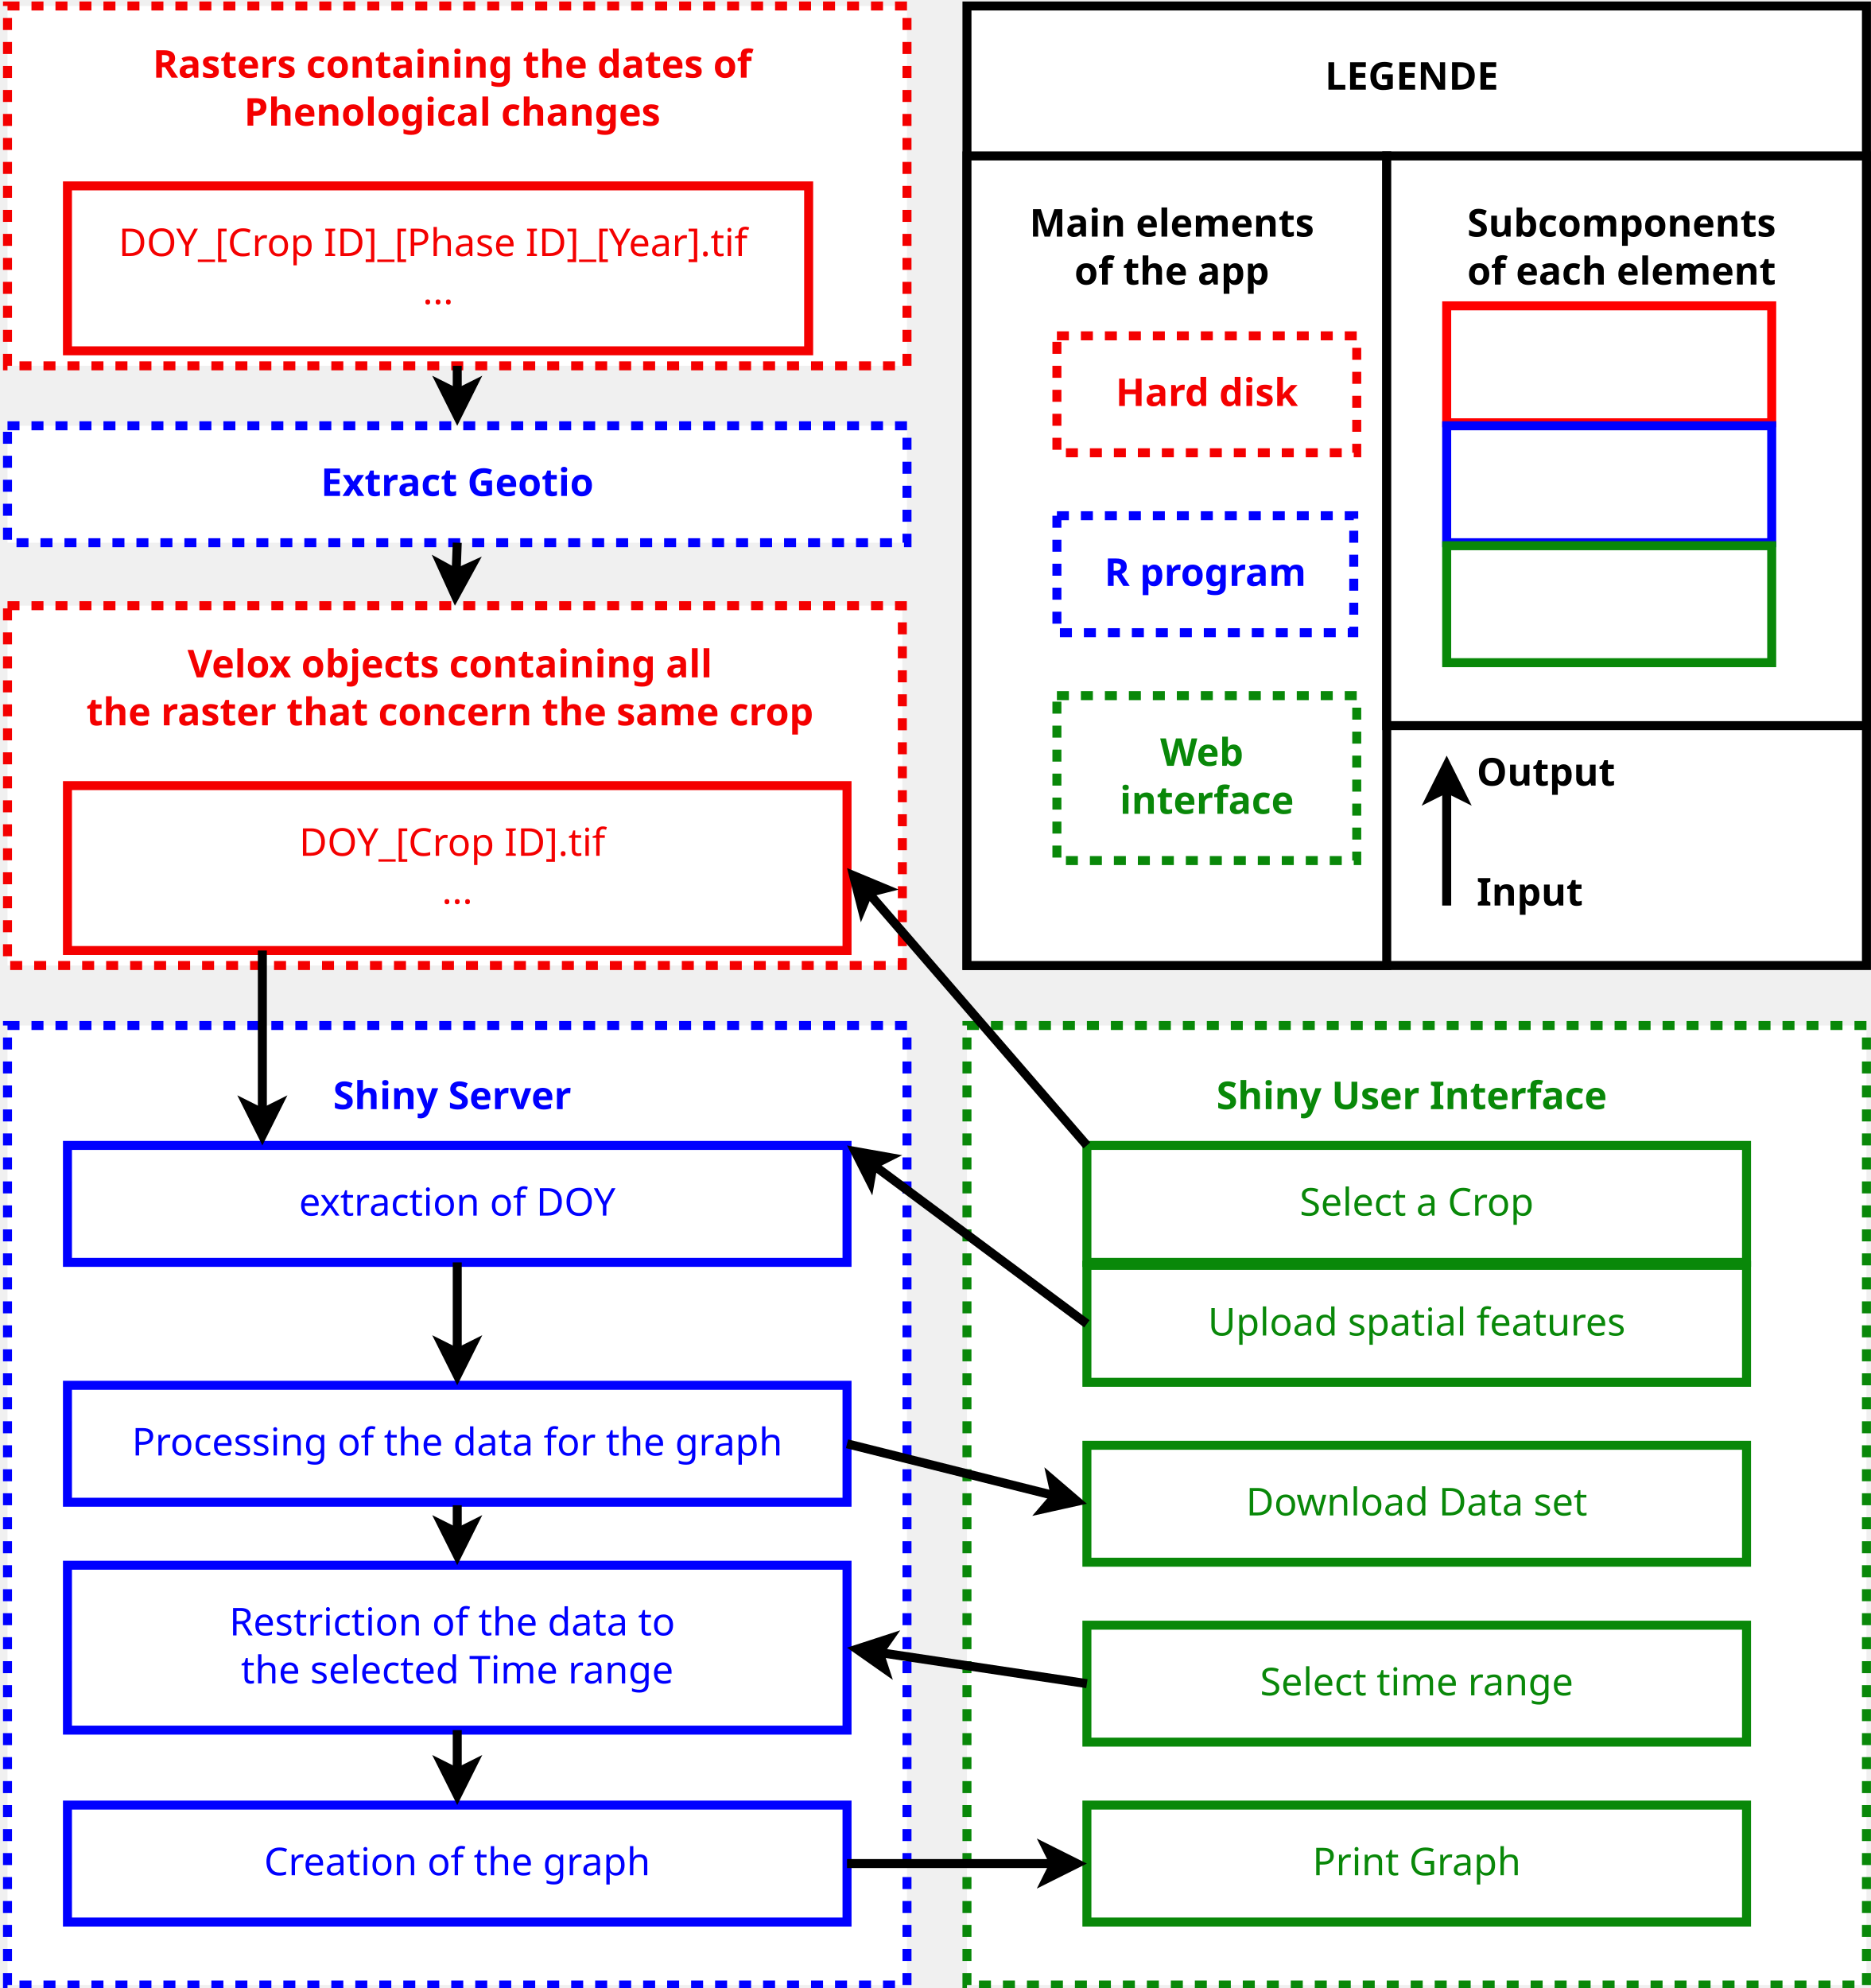
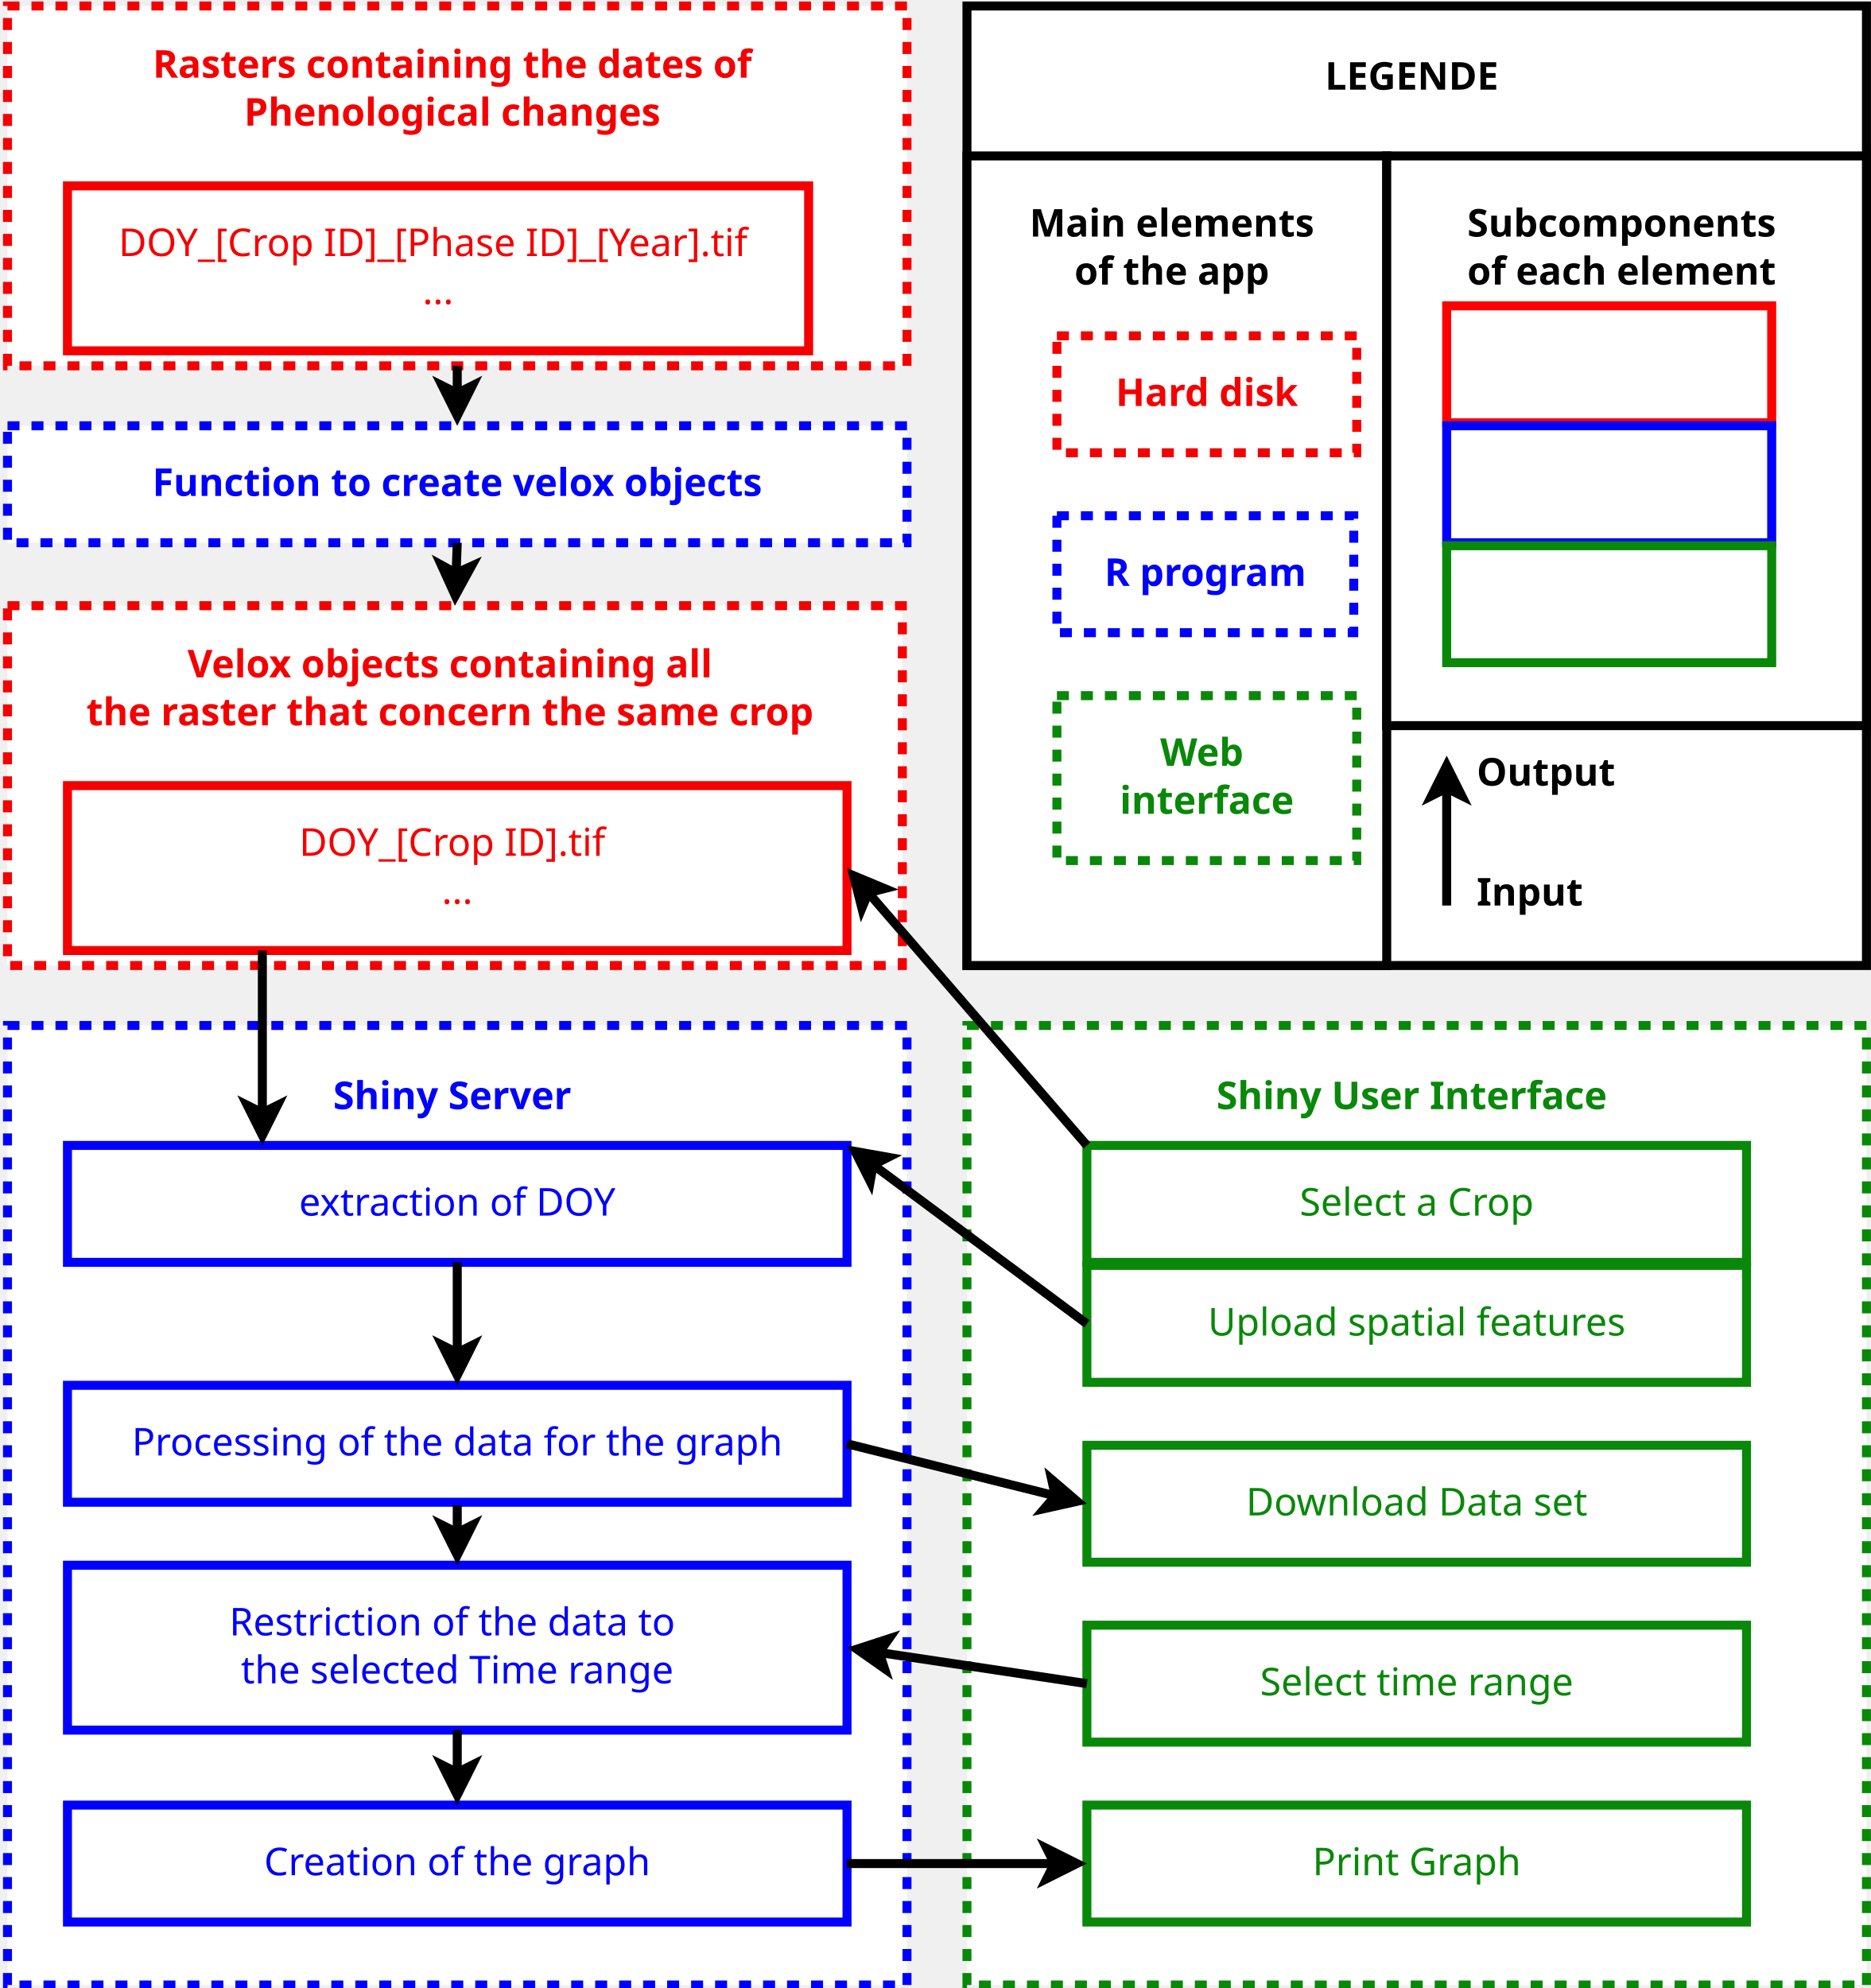
<svg xmlns="http://www.w3.org/2000/svg" width="32cm" height="34cm" viewBox="138 -82 623 663">
  <g id="Background">
    <text font-size="12.8" style="fill: #f40000; fill-opacity: 1; stroke: none;text-anchor:start;font-family:sans-serif;font-style:normal;font-weight:normal" x="697.978" y="171.698">
      <tspan x="697.978" y="171.698" />
    </text>
    <g>
      <rect style="fill: #ffffff; fill-opacity: 1; stroke-opacity: 1; stroke-width: 3; stroke-dasharray: 4; stroke: #f40000" x="140" y="-80" width="300" height="120" rx="0" ry="0" />
      <text font-size="12.8" style="fill: #f40000; fill-opacity: 1; stroke: none;text-anchor:middle;font-family:sans-serif;font-style:normal;font-weight:700" x="290" y="-56.1">
        <tspan x="290" y="-56.1">Rasters containing the dates of</tspan>
        <tspan x="290" y="-40.1">Phenological changes</tspan>
        <tspan x="290" y="-24.1" />
        <tspan x="290" y="-8.1" />
        <tspan x="290" y="7.9" />
        <tspan x="290" y="23.9" />
      </text>
    </g>
    <g>
      <rect style="fill: #ffffff; fill-opacity: 1; stroke-opacity: 1; stroke-width: 3; stroke-dasharray: 4; stroke: #0000ff" x="140" y="60" width="300" height="39" rx="0" ry="0" />
      <text font-size="12.8" style="fill: #0000ff; fill-opacity: 1; stroke: none;text-anchor:middle;font-family:sans-serif;font-style:normal;font-weight:700" x="290" y="83.4">
-         <tspan x="290" y="83.4">Extract Geotio</tspan>
+         <tspan x="290" y="83.4">Function to create velox objects</tspan>
      </text>
    </g>
    <g>
      <rect style="fill: #ffffff; fill-opacity: 1; stroke-opacity: 1; stroke-width: 3; stroke: #f40000" x="160" y="-20" width="247.2" height="55" rx="0" ry="0" />
      <text font-size="12.8" style="fill: #f40000; fill-opacity: 1; stroke: none;text-anchor:middle;font-family:sans-serif;font-style:normal;font-weight:normal" x="283.6" y="3.4">
        <tspan x="283.6" y="3.4">DOY_[Crop ID]_[Phase ID]_[Year].tif</tspan>
        <tspan x="283.6" y="19.4">...</tspan>
      </text>
    </g>
    <g>
      <rect style="fill: #ffffff; fill-opacity: 1; stroke-opacity: 1; stroke-width: 3; stroke-dasharray: 4; stroke: #f40000" x="140" y="120" width="298.45" height="120" rx="0" ry="0" />
      <text font-size="12.8" style="fill: #f40000; fill-opacity: 1; stroke: none;text-anchor:middle;font-family:sans-serif;font-style:normal;font-weight:700" x="289.225" y="143.9">
        <tspan x="289.225" y="143.9">Velox objects containing all </tspan>
        <tspan x="289.225" y="159.9">the raster that concern the same crop</tspan>
        <tspan x="289.225" y="175.9" />
        <tspan x="289.225" y="191.9" />
        <tspan x="289.225" y="207.9" />
        <tspan x="289.225" y="223.9" />
      </text>
    </g>
    <g>
      <rect style="fill: #ffffff; fill-opacity: 1; stroke-opacity: 1; stroke-width: 3; stroke: #f40000" x="160" y="180" width="260" height="55" rx="0" ry="0" />
      <text font-size="12.8" style="fill: #f40000; fill-opacity: 1; stroke: none;text-anchor:middle;font-family:sans-serif;font-style:normal;font-weight:normal" x="290" y="203.4">
        <tspan x="290" y="203.4">DOY_[Crop ID].tif</tspan>
        <tspan x="290" y="219.4">...</tspan>
      </text>
    </g>
    <g>
      <line style="fill: none; stroke-opacity: 1; stroke-width: 3; stroke: #000000" x1="290" y1="40" x2="290" y2="49.146" />
      <polygon style="fill: #000000; fill-opacity: 1; stroke-opacity: 1; stroke-width: 3; stroke: #000000" fill-rule="evenodd" points="290,56.646 285,46.646 290,49.146 295,46.646 " />
    </g>
    <g>
      <line style="fill: none; stroke-opacity: 1; stroke-width: 3; stroke: #000000" x1="290" y1="99" x2="289.625" y2="109.153" />
      <polygon style="fill: #000000; fill-opacity: 1; stroke-opacity: 1; stroke-width: 3; stroke: #000000" fill-rule="evenodd" points="289.348,116.648 284.721,106.47 289.625,109.153 294.714,106.84 " />
    </g>
    <g>
      <rect style="fill: #ffffff; fill-opacity: 1; stroke-opacity: 1; stroke-width: 3; stroke-dasharray: 4; stroke: #0000ff" x="140" y="260" width="300" height="320" rx="0" ry="0" />
      <text font-size="12.8" style="fill: #0000ff; fill-opacity: 1; stroke: none;text-anchor:middle;font-family:sans-serif;font-style:normal;font-weight:700" x="290" y="287.9">
        <tspan x="290" y="287.9">Shiny Server</tspan>
        <tspan x="290" y="303.9" />
        <tspan x="290" y="319.9" />
        <tspan x="290" y="335.9" />
        <tspan x="290" y="351.9" />
        <tspan x="290" y="367.9" />
        <tspan x="290" y="383.9" />
        <tspan x="290" y="399.9" />
        <tspan x="290" y="415.9" />
        <tspan x="290" y="431.9" />
        <tspan x="290" y="447.9" />
        <tspan x="290" y="463.9" />
        <tspan x="290" y="479.9" />
        <tspan x="290" y="495.9" />
        <tspan x="290" y="511.9" />
        <tspan x="290" y="527.9" />
        <tspan x="290" y="543.9" />
        <tspan x="290" y="559.9" />
      </text>
    </g>
    <g>
      <rect style="fill: #ffffff; fill-opacity: 1; stroke-opacity: 1; stroke-width: 3; stroke-dasharray: 4; stroke: #098809" x="460" y="260" width="300" height="320" rx="0" ry="0" />
      <text font-size="12.8" style="fill: #098809; fill-opacity: 1; stroke: none;text-anchor:middle;font-family:sans-serif;font-style:normal;font-weight:700" x="610" y="287.9">
        <tspan x="610" y="287.9">Shiny User Interface</tspan>
        <tspan x="610" y="303.9" />
        <tspan x="610" y="319.9" />
        <tspan x="610" y="335.9" />
        <tspan x="610" y="351.9" />
        <tspan x="610" y="367.9" />
        <tspan x="610" y="383.9" />
        <tspan x="610" y="399.9" />
        <tspan x="610" y="415.9" />
        <tspan x="610" y="431.9" />
        <tspan x="610" y="447.9" />
        <tspan x="610" y="463.9" />
        <tspan x="610" y="479.9" />
        <tspan x="610" y="495.9" />
        <tspan x="610" y="511.9" />
        <tspan x="610" y="527.9" />
        <tspan x="610" y="543.9" />
        <tspan x="610" y="559.9" />
      </text>
    </g>
    <g>
      <rect style="fill: #ffffff; fill-opacity: 1; stroke-opacity: 1; stroke-width: 3; stroke: #098809" x="500" y="300" width="220" height="39" rx="0" ry="0" />
      <text font-size="12.8" style="fill: #098809; fill-opacity: 1; stroke: none;text-anchor:middle;font-family:sans-serif;font-style:normal;font-weight:normal" x="610" y="323.4">
        <tspan x="610" y="323.4">Select a Crop</tspan>
      </text>
    </g>
    <g>
      <rect style="fill: #ffffff; fill-opacity: 1; stroke-opacity: 1; stroke-width: 3; stroke: #098809" x="500" y="340" width="220" height="39" rx="0" ry="0" />
      <text font-size="12.8" style="fill: #098809; fill-opacity: 1; stroke: none;text-anchor:middle;font-family:sans-serif;font-style:normal;font-weight:normal" x="610" y="363.4">
        <tspan x="610" y="363.4">Upload spatial features</tspan>
      </text>
    </g>
    <g>
      <rect style="fill: #ffffff; fill-opacity: 1; stroke-opacity: 1; stroke-width: 3; stroke: #0000ff" x="160" y="300" width="260" height="39" rx="0" ry="0" />
      <text font-size="12.8" style="fill: #0000ff; fill-opacity: 1; stroke: none;text-anchor:middle;font-family:sans-serif;font-style:normal;font-weight:normal" x="290" y="323.4">
        <tspan x="290" y="323.4">extraction of DOY</tspan>
      </text>
    </g>
    <g>
      <rect style="fill: #ffffff; fill-opacity: 1; stroke-opacity: 1; stroke-width: 3; stroke: #0000ff" x="160" y="520" width="260" height="39" rx="0" ry="0" />
      <text font-size="12.8" style="fill: #0000ff; fill-opacity: 1; stroke: none;text-anchor:middle;font-family:sans-serif;font-style:normal;font-weight:normal" x="290" y="543.4">
        <tspan x="290" y="543.4">Creation of the graph</tspan>
      </text>
    </g>
    <g>
      <rect style="fill: #ffffff; fill-opacity: 1; stroke-opacity: 1; stroke-width: 3; stroke: #098809" x="500" y="400" width="220" height="39" rx="0" ry="0" />
      <text font-size="12.8" style="fill: #098809; fill-opacity: 1; stroke: none;text-anchor:middle;font-family:sans-serif;font-style:normal;font-weight:normal" x="610" y="423.4">
        <tspan x="610" y="423.4">Download Data set</tspan>
      </text>
    </g>
    <g>
      <rect style="fill: #ffffff; fill-opacity: 1; stroke-opacity: 1; stroke-width: 3; stroke: #098809" x="500" y="460" width="220" height="39" rx="0" ry="0" />
      <text font-size="12.8" style="fill: #098809; fill-opacity: 1; stroke: none;text-anchor:middle;font-family:sans-serif;font-style:normal;font-weight:normal" x="610" y="483.4">
        <tspan x="610" y="483.4">Select time range</tspan>
      </text>
    </g>
    <g>
      <rect style="fill: #ffffff; fill-opacity: 1; stroke-opacity: 1; stroke-width: 3; stroke: #098809" x="500" y="520" width="220" height="39" rx="0" ry="0" />
      <text font-size="12.8" style="fill: #098809; fill-opacity: 1; stroke: none;text-anchor:middle;font-family:sans-serif;font-style:normal;font-weight:normal" x="610" y="543.4">
        <tspan x="610" y="543.4">Print Graph</tspan>
      </text>
    </g>
    <g>
      <rect style="fill: #ffffff; fill-opacity: 1; stroke-opacity: 1; stroke-width: 3; stroke: #0000ff" x="160" y="380" width="260" height="39" rx="0" ry="0" />
      <text font-size="12.8" style="fill: #0000ff; fill-opacity: 1; stroke: none;text-anchor:middle;font-family:sans-serif;font-style:normal;font-weight:normal" x="290" y="403.4">
        <tspan x="290" y="403.4">Processing of the data for the graph</tspan>
      </text>
    </g>
    <g>
      <rect style="fill: #ffffff; fill-opacity: 1; stroke-opacity: 1; stroke-width: 3; stroke: #0000ff" x="160" y="440" width="260" height="55" rx="0" ry="0" />
      <text font-size="12.8" style="fill: #0000ff; fill-opacity: 1; stroke: none;text-anchor:middle;font-family:sans-serif;font-style:normal;font-weight:normal" x="290" y="463.4">
        <tspan x="290" y="463.4">Restriction of the data to </tspan>
        <tspan x="290" y="479.4">the selected Time range</tspan>
      </text>
    </g>
    <g>
      <rect style="fill: #ffffff; fill-opacity: 1; stroke-opacity: 1; stroke-width: 3; stroke: #000000" x="460" y="-80" width="300" height="320" rx="0" ry="0" />
      <text font-size="12.8" style="fill: #000000; fill-opacity: 1; stroke: none;text-anchor:middle;font-family:sans-serif;font-style:normal;font-weight:700" x="610" y="-52.1">
        <tspan x="610" y="-52.1">LEGENDE</tspan>
        <tspan x="610" y="-36.1" />
        <tspan x="610" y="-20.1" />
        <tspan x="610" y="-4.1" />
        <tspan x="610" y="11.9" />
        <tspan x="610" y="27.9" />
        <tspan x="610" y="43.9" />
        <tspan x="610" y="59.9" />
        <tspan x="610" y="75.9" />
        <tspan x="610" y="91.9" />
        <tspan x="610" y="107.9" />
        <tspan x="610" y="123.9" />
        <tspan x="610" y="139.9" />
        <tspan x="610" y="155.9" />
        <tspan x="610" y="171.9" />
        <tspan x="610" y="187.9" />
        <tspan x="610" y="203.9" />
        <tspan x="610" y="219.9" />
      </text>
    </g>
    <g>
      <line style="fill: none; stroke-opacity: 1; stroke-width: 3; stroke: #000000" x1="500" y1="300" x2="427.1" y2="215.71" />
      <polygon style="fill: #000000; fill-opacity: 1; stroke-opacity: 1; stroke-width: 3; stroke: #000000" fill-rule="evenodd" points="422.194,210.037 432.517,214.33 427.1,215.71 424.954,220.871 " />
    </g>
    <g>
      <line style="fill: none; stroke-opacity: 1; stroke-width: 3; stroke: #000000" x1="225" y1="235" x2="225" y2="289.146" />
      <polygon style="fill: #000000; fill-opacity: 1; stroke-opacity: 1; stroke-width: 3; stroke: #000000" fill-rule="evenodd" points="225,296.646 220,286.646 225,289.146 230,286.646 " />
    </g>
    <g>
      <line style="fill: none; stroke-opacity: 1; stroke-width: 3; stroke: #000000" x1="290" y1="339" x2="290" y2="369.146" />
      <polygon style="fill: #000000; fill-opacity: 1; stroke-opacity: 1; stroke-width: 3; stroke: #000000" fill-rule="evenodd" points="290,376.646 285,366.646 290,369.146 295,366.646 " />
    </g>
    <g>
      <line style="fill: none; stroke-opacity: 1; stroke-width: 3; stroke: #000000" x1="500" y1="359.5" x2="428.709" y2="306.478" />
      <polygon style="fill: #000000; fill-opacity: 1; stroke-opacity: 1; stroke-width: 3; stroke: #000000" fill-rule="evenodd" points="422.691,302.002 433.699,303.958 428.709,306.478 427.731,311.982 " />
    </g>
    <g>
      <line style="fill: none; stroke-opacity: 1; stroke-width: 3; stroke: #000000" x1="290" y1="420" x2="290" y2="429.146" />
      <polygon style="fill: #000000; fill-opacity: 1; stroke-opacity: 1; stroke-width: 3; stroke: #000000" fill-rule="evenodd" points="290,436.646 285,426.646 290,429.146 295,426.646 " />
    </g>
    <g>
      <line style="fill: none; stroke-opacity: 1; stroke-width: 3; stroke: #000000" x1="290" y1="495" x2="290" y2="509.146" />
      <polygon style="fill: #000000; fill-opacity: 1; stroke-opacity: 1; stroke-width: 3; stroke: #000000" fill-rule="evenodd" points="290,516.646 285,506.646 290,509.146 295,506.646 " />
    </g>
    <g>
      <line style="fill: none; stroke-opacity: 1; stroke-width: 3; stroke: #000000" x1="420" y1="399.5" x2="489.47" y2="416.867" />
      <polygon style="fill: #000000; fill-opacity: 1; stroke-opacity: 1; stroke-width: 3; stroke: #000000" fill-rule="evenodd" points="496.746,418.687 485.832,421.112 489.47,416.867 488.257,411.41 " />
    </g>
    <g>
      <line style="fill: none; stroke-opacity: 1; stroke-width: 3; stroke: #000000" x1="500" y1="479.5" x2="430.734" y2="469.11" />
      <polygon style="fill: #000000; fill-opacity: 1; stroke-opacity: 1; stroke-width: 3; stroke: #000000" fill-rule="evenodd" points="423.317,467.998 433.948,464.536 430.734,469.11 432.465,474.426 " />
    </g>
    <g>
      <line style="fill: none; stroke-opacity: 1; stroke-width: 3; stroke: #000000" x1="420" y1="539.5" x2="489.146" y2="539.5" />
      <polygon style="fill: #000000; fill-opacity: 1; stroke-opacity: 1; stroke-width: 3; stroke: #000000" fill-rule="evenodd" points="496.646,539.5 486.646,544.5 489.146,539.5 486.646,534.5 " />
    </g>
    <g>
      <rect style="fill: #ffffff; fill-opacity: 1; stroke-opacity: 1; stroke-width: 3; stroke: #000000" x="460" y="-30" width="140" height="270" rx="0" ry="0" />
      <text font-size="12.8" style="fill: #000000; fill-opacity: 1; stroke: none;text-anchor:middle;font-family:sans-serif;font-style:normal;font-weight:700" x="530" y="-3.1">
        <tspan x="530" y="-3.1">Main elements</tspan>
        <tspan x="530" y="12.9">of the app</tspan>
        <tspan x="530" y="28.9" />
        <tspan x="530" y="44.9" />
        <tspan x="530" y="60.9" />
        <tspan x="530" y="76.9" />
        <tspan x="530" y="92.9" />
        <tspan x="530" y="108.9" />
        <tspan x="530" y="124.9" />
        <tspan x="530" y="140.9" />
        <tspan x="530" y="156.9" />
        <tspan x="530" y="172.9" />
        <tspan x="530" y="188.9" />
        <tspan x="530" y="204.9" />
        <tspan x="530" y="220.9" />
      </text>
    </g>
    <g>
      <rect style="fill: #ffffff; fill-opacity: 1; stroke-opacity: 1; stroke-width: 3; stroke-dasharray: 4; stroke: #098809" x="490" y="150" width="100" height="55" rx="0" ry="0" />
      <text font-size="12.8" style="fill: #098809; fill-opacity: 1; stroke: none;text-anchor:middle;font-family:sans-serif;font-style:normal;font-weight:700" x="540" y="173.4">
        <tspan x="540" y="173.4">Web </tspan>
        <tspan x="540" y="189.4">interface</tspan>
      </text>
    </g>
    <g>
      <rect style="fill: #ffffff; fill-opacity: 1; stroke-opacity: 1; stroke-width: 3; stroke-dasharray: 4; stroke: #0000ff" x="490" y="90" width="99" height="39" rx="0" ry="0" />
      <text font-size="12.8" style="fill: #0000ff; fill-opacity: 1; stroke: none;text-anchor:middle;font-family:sans-serif;font-style:normal;font-weight:700" x="539.5" y="113.4">
        <tspan x="539.5" y="113.4">R program</tspan>
      </text>
    </g>
    <g>
      <rect style="fill: #ffffff; fill-opacity: 1; stroke-opacity: 1; stroke-width: 3; stroke-dasharray: 4; stroke: #f40000" x="490" y="30" width="100" height="39" rx="0" ry="0" />
      <text font-size="12.8" style="fill: #f40000; fill-opacity: 1; stroke: none;text-anchor:middle;font-family:sans-serif;font-style:normal;font-weight:700" x="540" y="53.4">
        <tspan x="540" y="53.4">Hard disk</tspan>
      </text>
    </g>
    <g>
      <rect style="fill: #ffffff; fill-opacity: 1; stroke-opacity: 1; stroke-width: 3; stroke: #000000" x="600" y="-30" width="160" height="190" rx="0" ry="0" />
      <text font-size="12.8" style="fill: #000000; fill-opacity: 1; stroke: none;text-anchor:middle;font-family:sans-serif;font-style:normal;font-weight:700" x="680" y="-3.1">
        <tspan x="680" y="-3.1">Subcomponents</tspan>
        <tspan x="680" y="12.9">of each element</tspan>
        <tspan x="680" y="28.9" />
        <tspan x="680" y="44.9" />
        <tspan x="680" y="60.9" />
        <tspan x="680" y="76.9" />
        <tspan x="680" y="92.9" />
        <tspan x="680" y="108.9" />
        <tspan x="680" y="124.9" />
        <tspan x="680" y="140.9" />
      </text>
    </g>
    <g>
      <rect style="fill: #ffffff; fill-opacity: 1; stroke-opacity: 1; stroke-width: 3; stroke: #ff0000" x="620" y="20" width="108.4" height="39" rx="0" ry="0" />
      <text font-size="12.8" style="fill: #ff0000; fill-opacity: 1; stroke: none;text-anchor:middle;font-family:sans-serif;font-style:normal;font-weight:normal" x="674.2" y="43.4">
        <tspan x="674.2" y="43.4" />
      </text>
    </g>
    <g>
      <rect style="fill: #ffffff; fill-opacity: 1; stroke-opacity: 1; stroke-width: 3; stroke: #0000ff" x="620" y="60" width="108.4" height="39" rx="0" ry="0" />
      <text font-size="12.8" style="fill: #0000ff; fill-opacity: 1; stroke: none;text-anchor:middle;font-family:sans-serif;font-style:normal;font-weight:normal" x="674.2" y="83.4">
        <tspan x="674.2" y="83.4" />
      </text>
    </g>
    <g>
      <rect style="fill: #ffffff; fill-opacity: 1; stroke-opacity: 1; stroke-width: 3; stroke: #098809" x="620" y="100" width="108.4" height="39" rx="0" ry="0" />
      <text font-size="12.8" style="fill: #098809; fill-opacity: 1; stroke: none;text-anchor:middle;font-family:sans-serif;font-style:normal;font-weight:normal" x="674.2" y="123.4">
        <tspan x="674.2" y="123.4" />
      </text>
    </g>
    <g>
      <line style="fill: none; stroke-opacity: 1; stroke-width: 3; stroke: #000000" x1="620" y1="220" x2="620" y2="180.854" />
      <polygon style="fill: #000000; fill-opacity: 1; stroke-opacity: 1; stroke-width: 3; stroke: #000000" fill-rule="evenodd" points="620,173.354 625,183.354 620,180.854 615,183.354 " />
    </g>
    <text font-size="12.8" style="fill: #000000; fill-opacity: 1; stroke: none;text-anchor:start;font-family:sans-serif;font-style:normal;font-weight:normal" x="610" y="80">
      <tspan x="610" y="80" />
    </text>
    <text font-size="12.8" style="fill: #000000; fill-opacity: 1; stroke: none;text-anchor:start;font-family:sans-serif;font-style:normal;font-weight:700" x="630" y="180">
      <tspan x="630" y="180">Output</tspan>
    </text>
    <text font-size="12.8" style="fill: #000000; fill-opacity: 1; stroke: none;text-anchor:start;font-family:sans-serif;font-style:normal;font-weight:700" x="630" y="220">
      <tspan x="630" y="220">Input</tspan>
    </text>
+     <text font-size="12.8" style="fill: #000000; fill-opacity: 1; stroke: none;text-anchor:start;font-family:sans-serif;font-style:normal;font-weight:normal" x="290" y="79.5">
+       <tspan x="290" y="79.5" />
+     </text>
  </g>
</svg>
